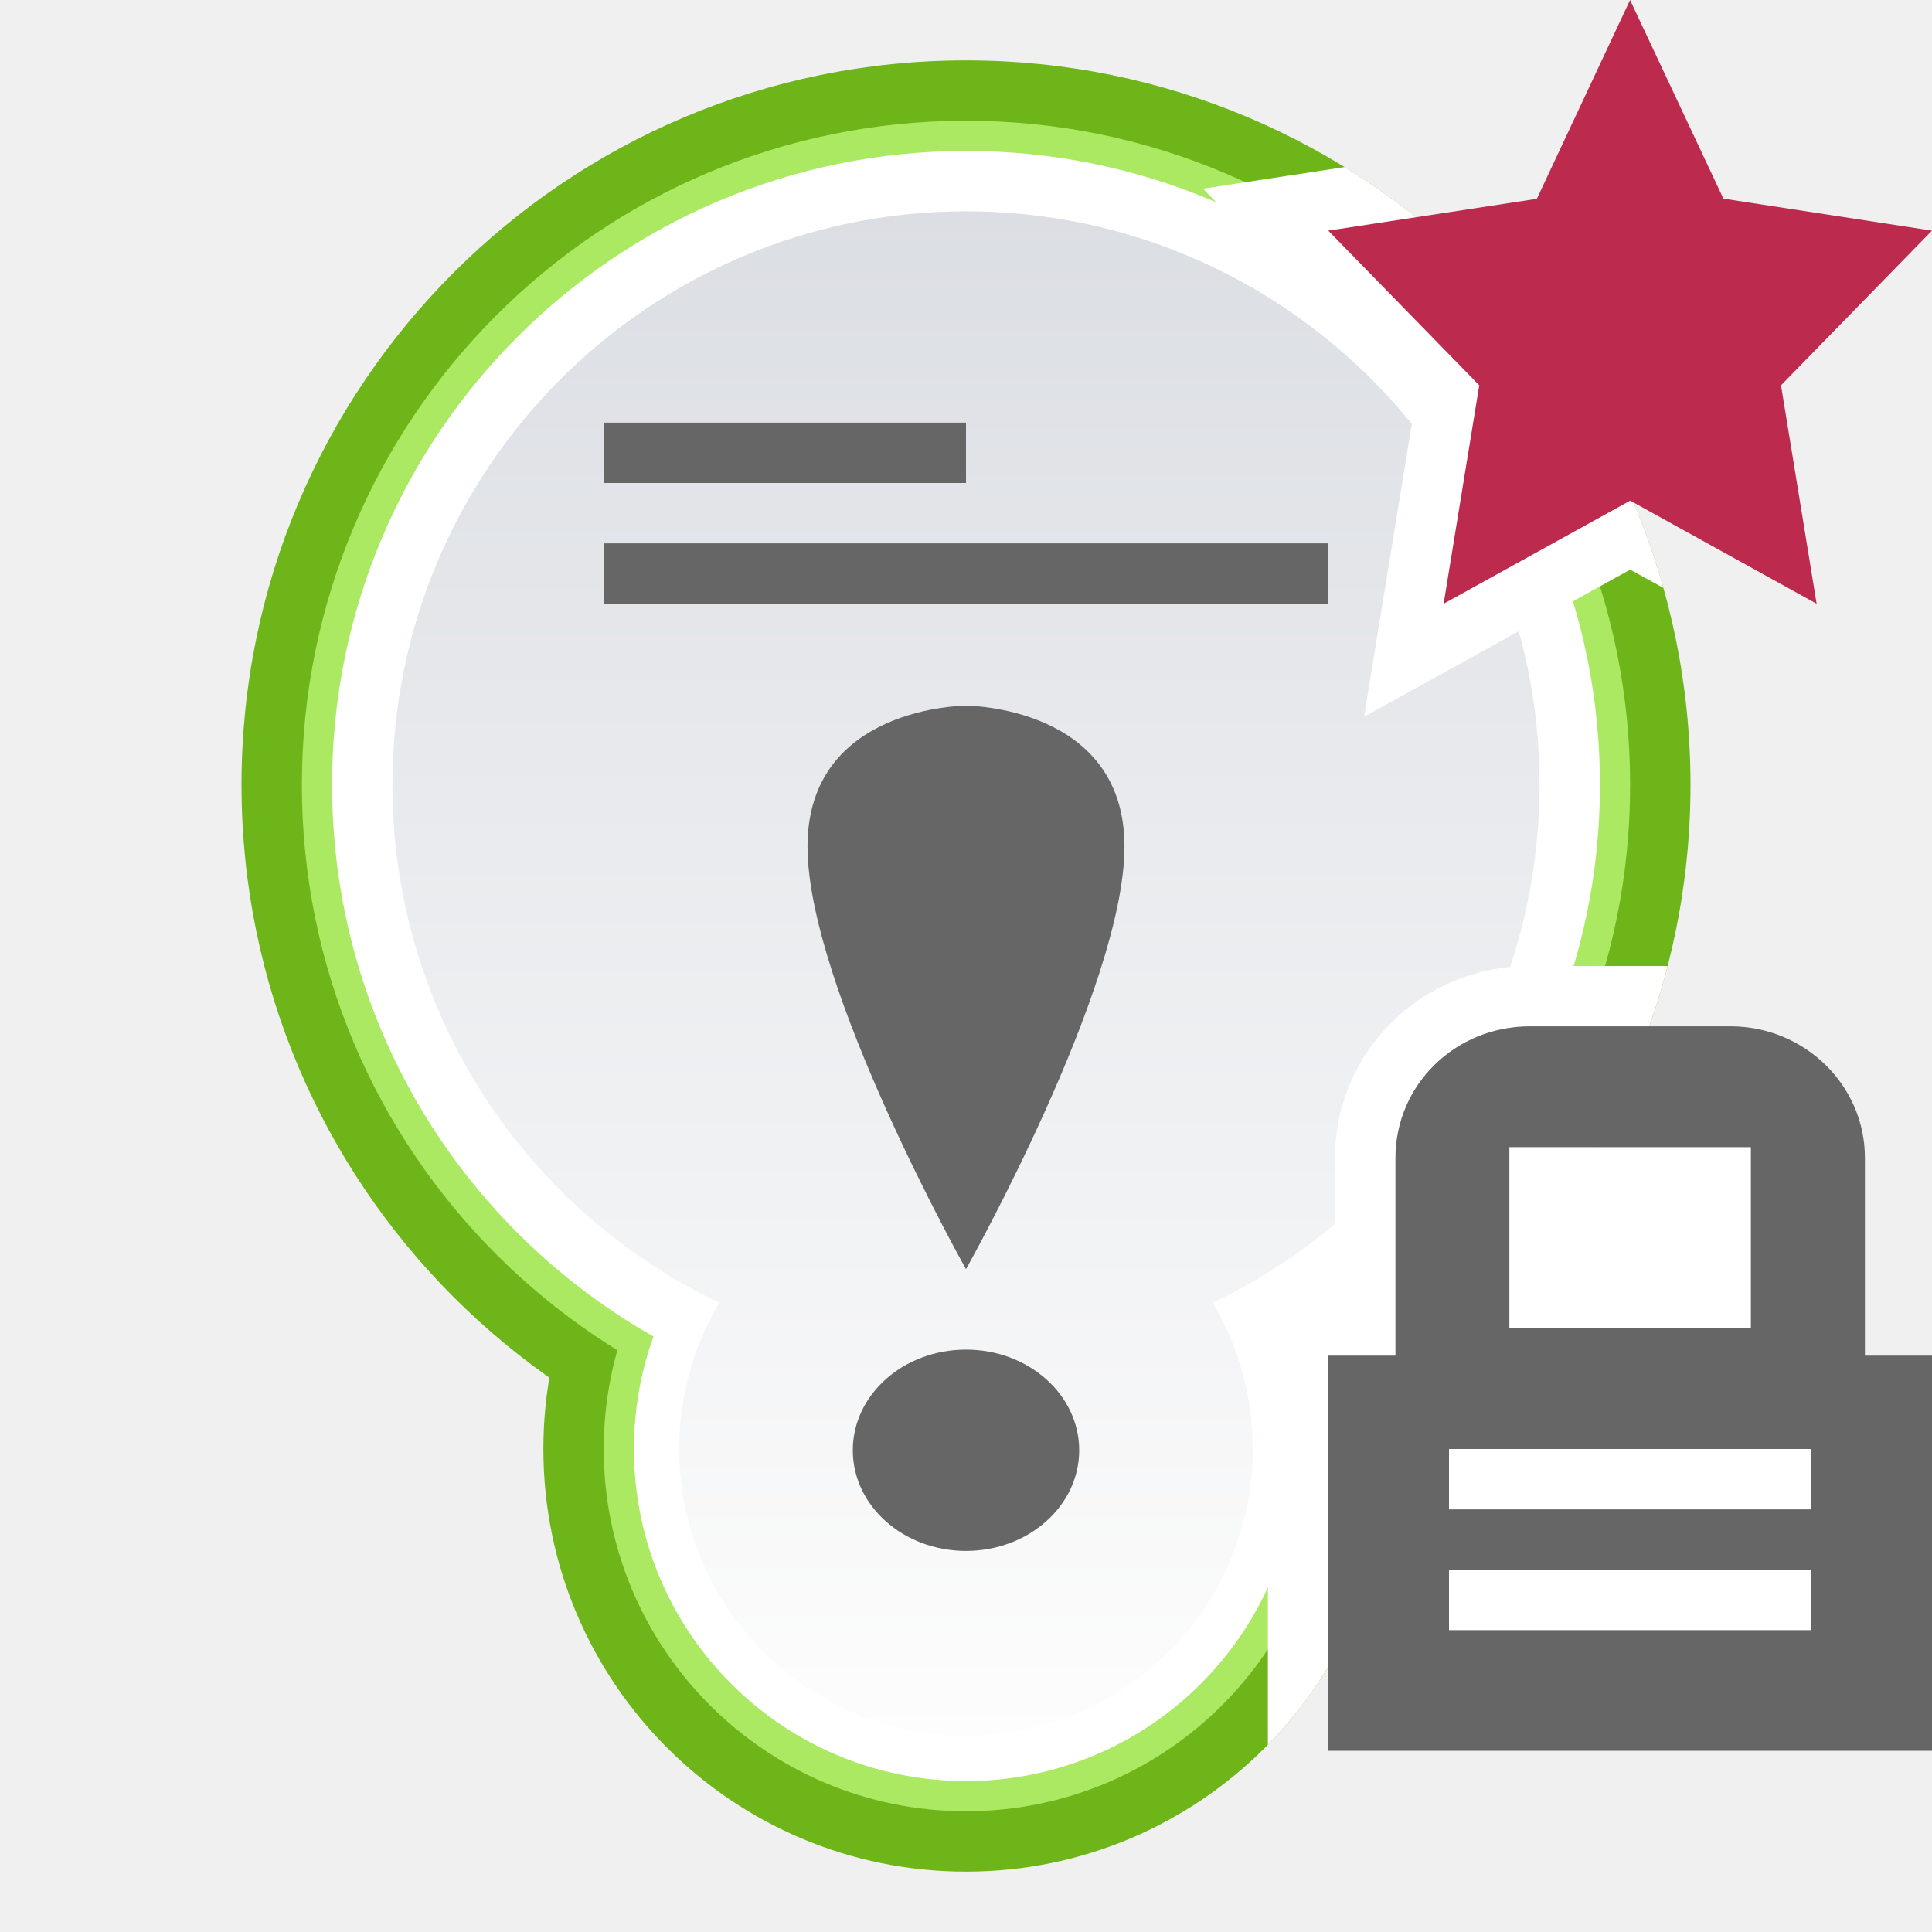
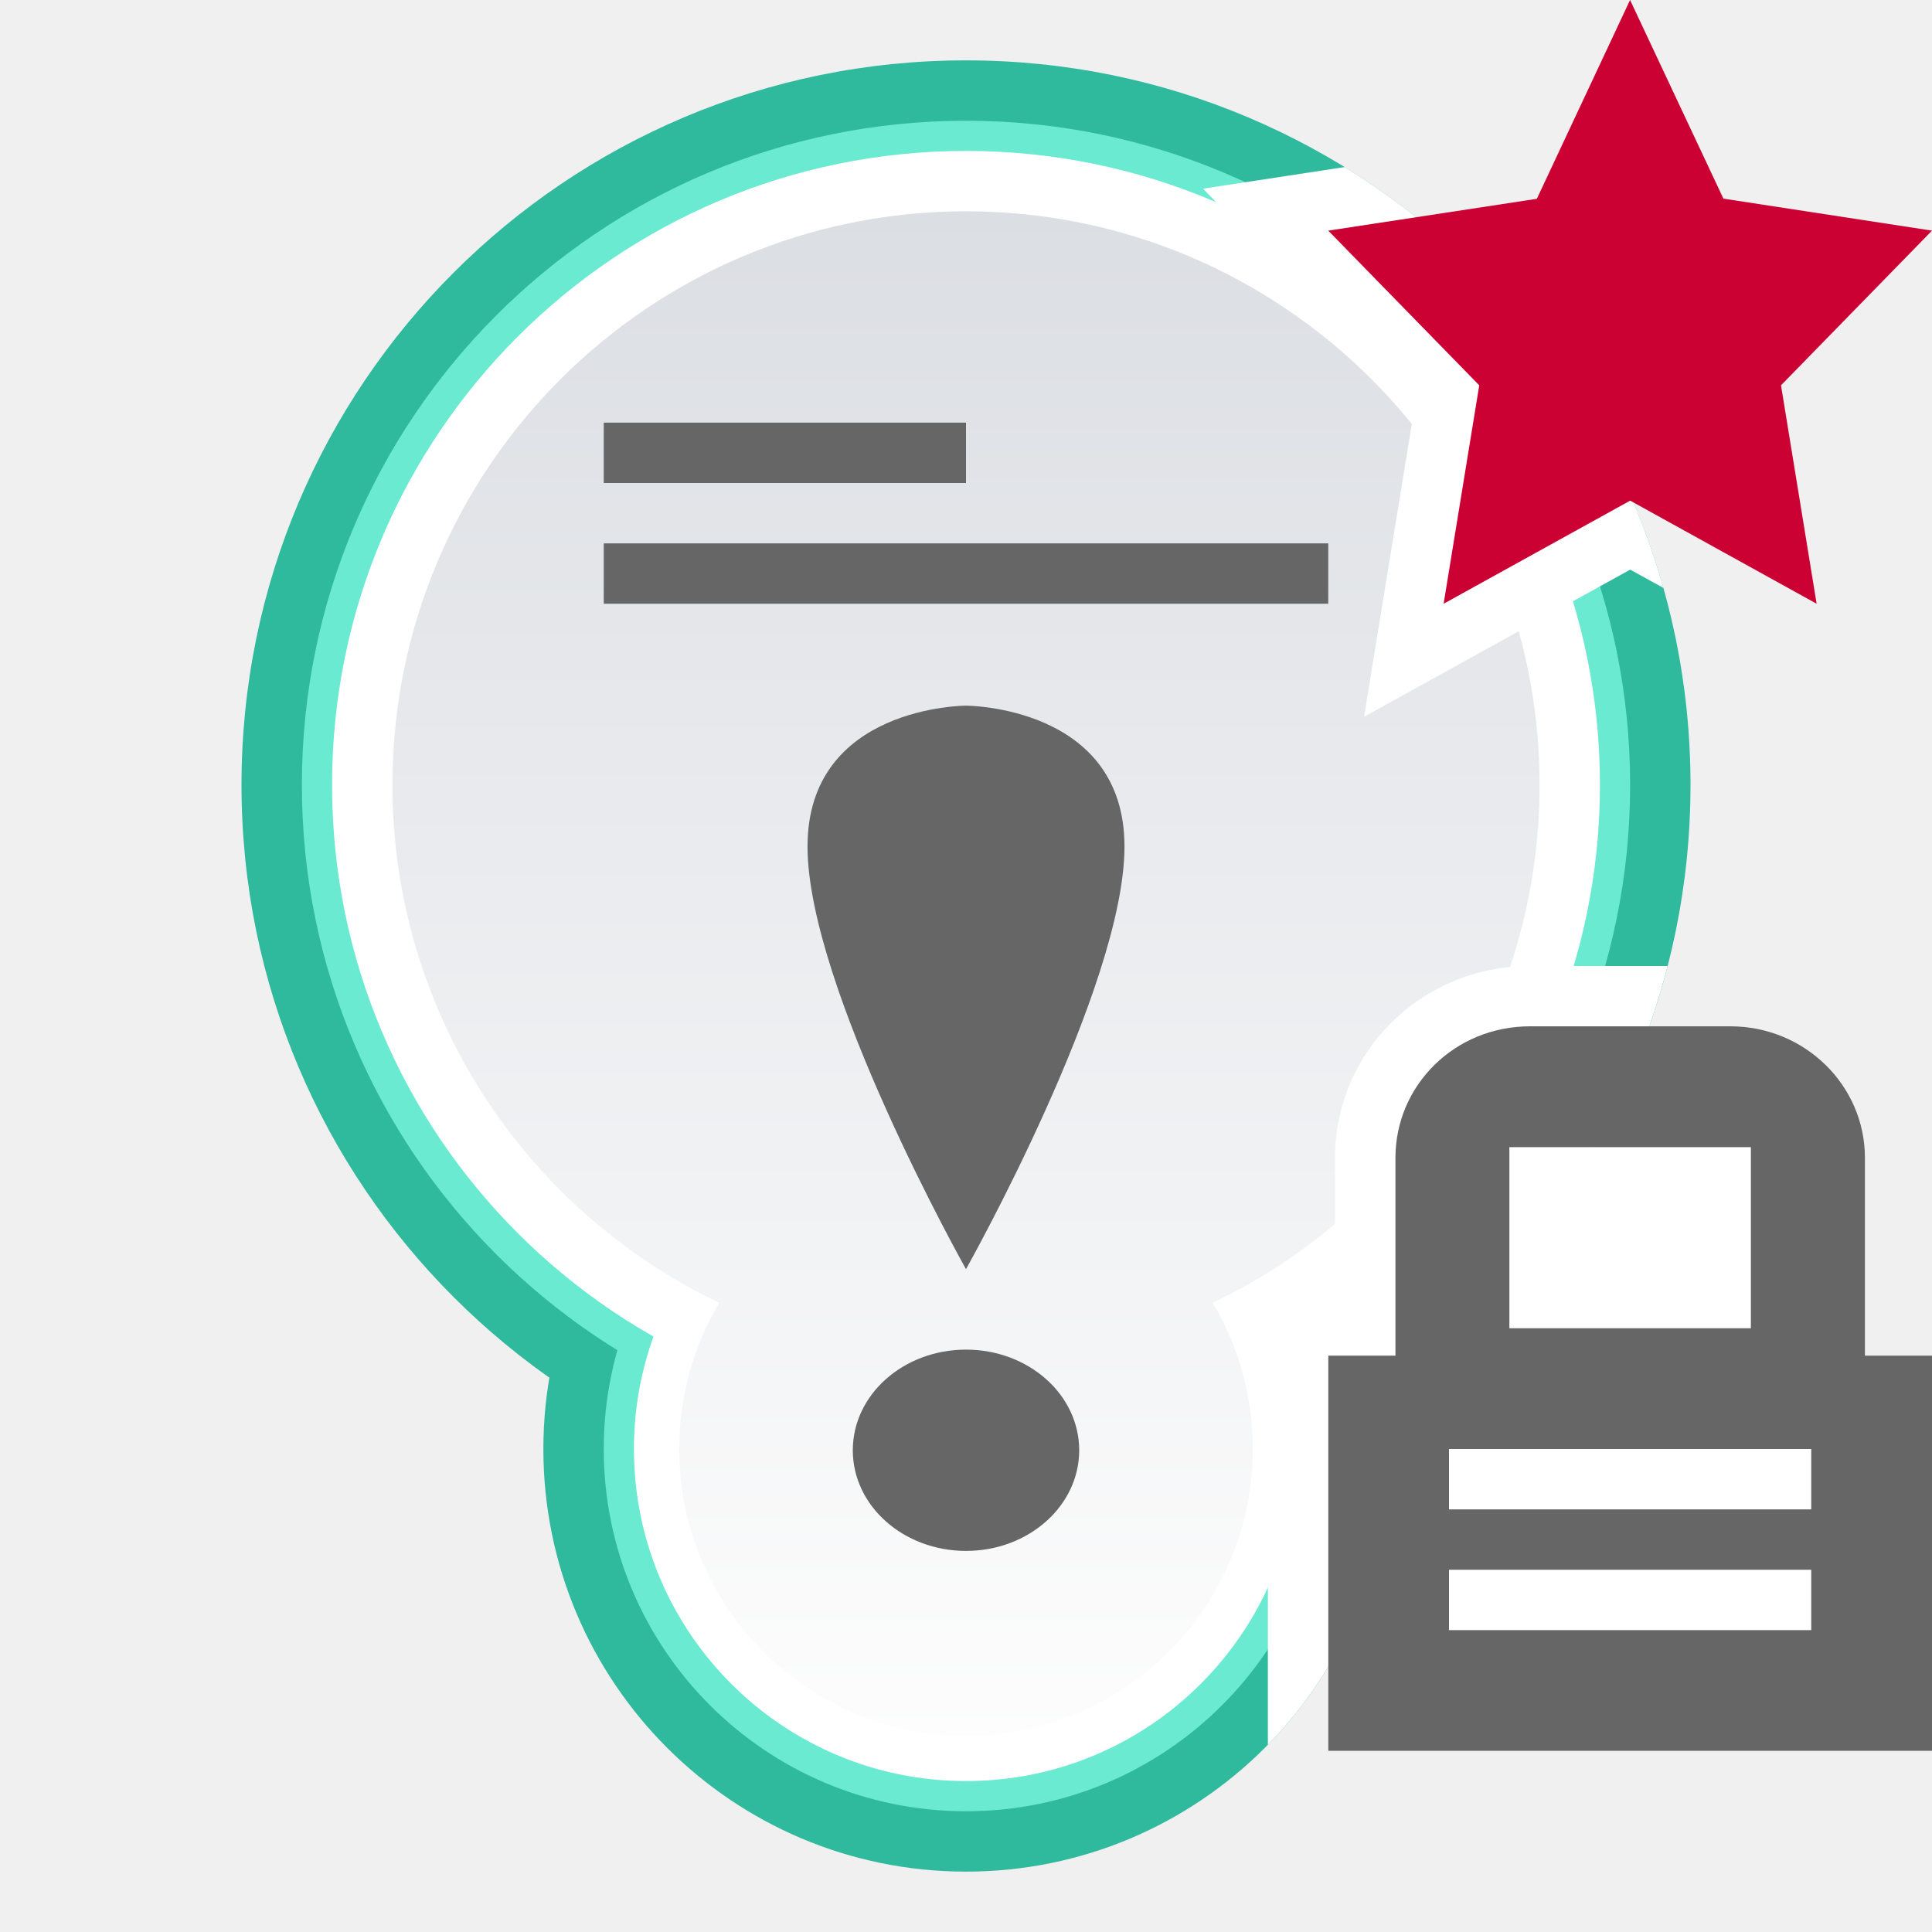
<svg xmlns="http://www.w3.org/2000/svg" id="svg39" version="1.1" viewBox="0 0 32 32">
  <defs id="defs7">
    <linearGradient id="sticky_read_locked_mine-a" x1="50%" x2="50%" y2="100%">
      <stop id="stop2" stop-color="#DBDEE3" offset="0" />
      <stop id="stop4" stop-color="#FDFDFD" offset="1" />
    </linearGradient>
  </defs>
  <g id="g37" fill="none" fill-rule="evenodd">
    <path id="path9" d="m0 0h32v32h-32z" />
-     <path id="path11" transform="translate(4 1)" d="m24 12c0 6.627-5.372 12-12 12s-12-5.373-12-12c0-6.628 5.372-12 12-12s12 5.372 12 12" fill="#6db519" />
-     <path id="path13" transform="translate(4 1)" d="m19 23c0 3.866-3.134 7-7 7-3.866 0-7-3.134-7-7 0-3.866 3.134-7 7-7 3.866 0 7 3.134 7 7" fill="#6db519" />
-     <path id="path15" transform="translate(4 1)" d="m23 12c0 6.075-4.925 11-11 11-6.075 0-11-4.925-11-11 0-6.075 4.925-11 11-11 6.075 0 11 4.925 11 11" fill="#abe962" />
-     <path id="path17" transform="translate(4 1)" d="m18 23c0 3.313-2.686 6-6 6s-6-2.687-6-6c0-3.314 2.686-6 6-6s6 2.686 6 6" fill="#abe962" />
+     <path id="path11" transform="translate(4 1)" d="m24 12c0 6.627-5.372 12-12 12s-12-5.373-12-12c0-6.628 5.372-12 12-12s12 5.372 12 12" fill="#2fb99d" />
+     <path id="path13" transform="translate(4 1)" d="m19 23c0 3.866-3.134 7-7 7-3.866 0-7-3.134-7-7 0-3.866 3.134-7 7-7 3.866 0 7 3.134 7 7" fill="#2fb99d" />
+     <path id="path15" transform="translate(4 1)" d="m23 12c0 6.075-4.925 11-11 11-6.075 0-11-4.925-11-11 0-6.075 4.925-11 11-11 6.075 0 11 4.925 11 11" fill="#6aead0" />
+     <path id="path17" transform="translate(4 1)" d="m18 23c0 3.313-2.686 6-6 6s-6-2.687-6-6c0-3.314 2.686-6 6-6s6 2.686 6 6" fill="#6aead0" />
    <path id="path19" transform="translate(4 1)" d="m22.5 12c0 5.799-4.701 10.5-10.5 10.5s-10.5-4.701-10.5-10.5c0-5.799 4.701-10.5 10.5-10.5s10.5 4.701 10.5 10.5" fill="#FFF" />
    <path id="path21" transform="translate(4 1)" d="m17.5 23c0 3.037-2.462 5.5-5.5 5.5-3.038 0-5.5-2.463-5.5-5.5 0-3.038 2.462-5.5 5.5-5.5 3.038 0 5.5 2.462 5.5 5.5" fill="#FFF" />
    <path id="path23" transform="translate(4 1)" d="m12 2.5c5.247 0 9.5 4.253 9.5 9.5 0 3.783-2.212 7.05-5.413 8.578 0.421 0.709 0.663 1.537 0.663 2.422 0 2.623-2.127 4.75-4.75 4.75-2.623 0-4.75-2.127-4.75-4.75 0-0.885 0.242-1.713 0.663-2.422-3.201-1.528-5.413-4.795-5.413-8.578 0-5.247 4.253-9.5 9.5-9.5z" fill="url(#sticky_read_locked_mine-a)" />
    <path id="path25" transform="translate(13 11)" d="m3 14.688c1.036 0 1.875-0.746 1.875-1.667s-0.839-1.667-1.875-1.667-1.875 0.746-1.875 1.667 0.839 1.667 1.875 1.667zm0-4.667s-2.625-4.667-2.625-7c0-2.333 2.625-2.333 2.625-2.333s2.625 0 2.625 2.333c0 2.333-2.625 7-2.625 7z" fill="#666" />
    <path id="path27" d="m10.545 10h11.455v-1h-12v1h0.545zm-0.045-2h5.5v-1h-6v1h0.5z" fill="#666" />
    <path id="path29" transform="translate(19)" d="m8.551 9.738-0.55-0.303-4.408 2.437 0.84-5.152-3.508-3.595 2.347-0.358c2.539 1.559 4.454 4.037 5.28 6.971z" fill="#FFF" />
-     <path id="path31" transform="translate(19)" d="M8.001 8.292L11.089 10 10.499 6.382 13 3.82 9.545 3.29 7.999 0 6.455 3.293 3 3.82 5.501 6.382 4.911 10z" fill="#BC2A4D" />
+     <path id="path31" transform="translate(19)" d="M8.001 8.292L11.089 10 10.499 6.382 13 3.82 9.545 3.29 7.999 0 6.455 3.293 3 3.82 5.501 6.382 4.911 10z" fill="#cb0033" />
    <path id="path33" transform="translate(21 16)" d="m5.394 3c0.537-0.929 0.953-1.936 1.227-3l-2.281-2.5091e-14c-1.788 0-3.228 1.415-3.228 3.179v2.276h-1.112v7.444c1.237-1.263 2-2.992 2-4.899 0-0.403-0.034-0.797-0.099-1.181 0.384-0.27 0.751-0.562 1.099-0.874v5.056h6v-8h-3.606z" fill="#FFF" />
    <path id="path35" transform="translate(21 16)" d="m3 9v-1h6v1h-6zm0 2v-1h6v1h-6zm1-8h4v3h-4v-3zm5.889 3.454v-3.276c0-1.202-0.998-2.179-2.228-2.179h-3.32c-1.245 0-2.228 0.976-2.228 2.179v3.276h-1.112v6.545h10v-6.545h-1.111z" fill="#666" />
  </g>
</svg>
